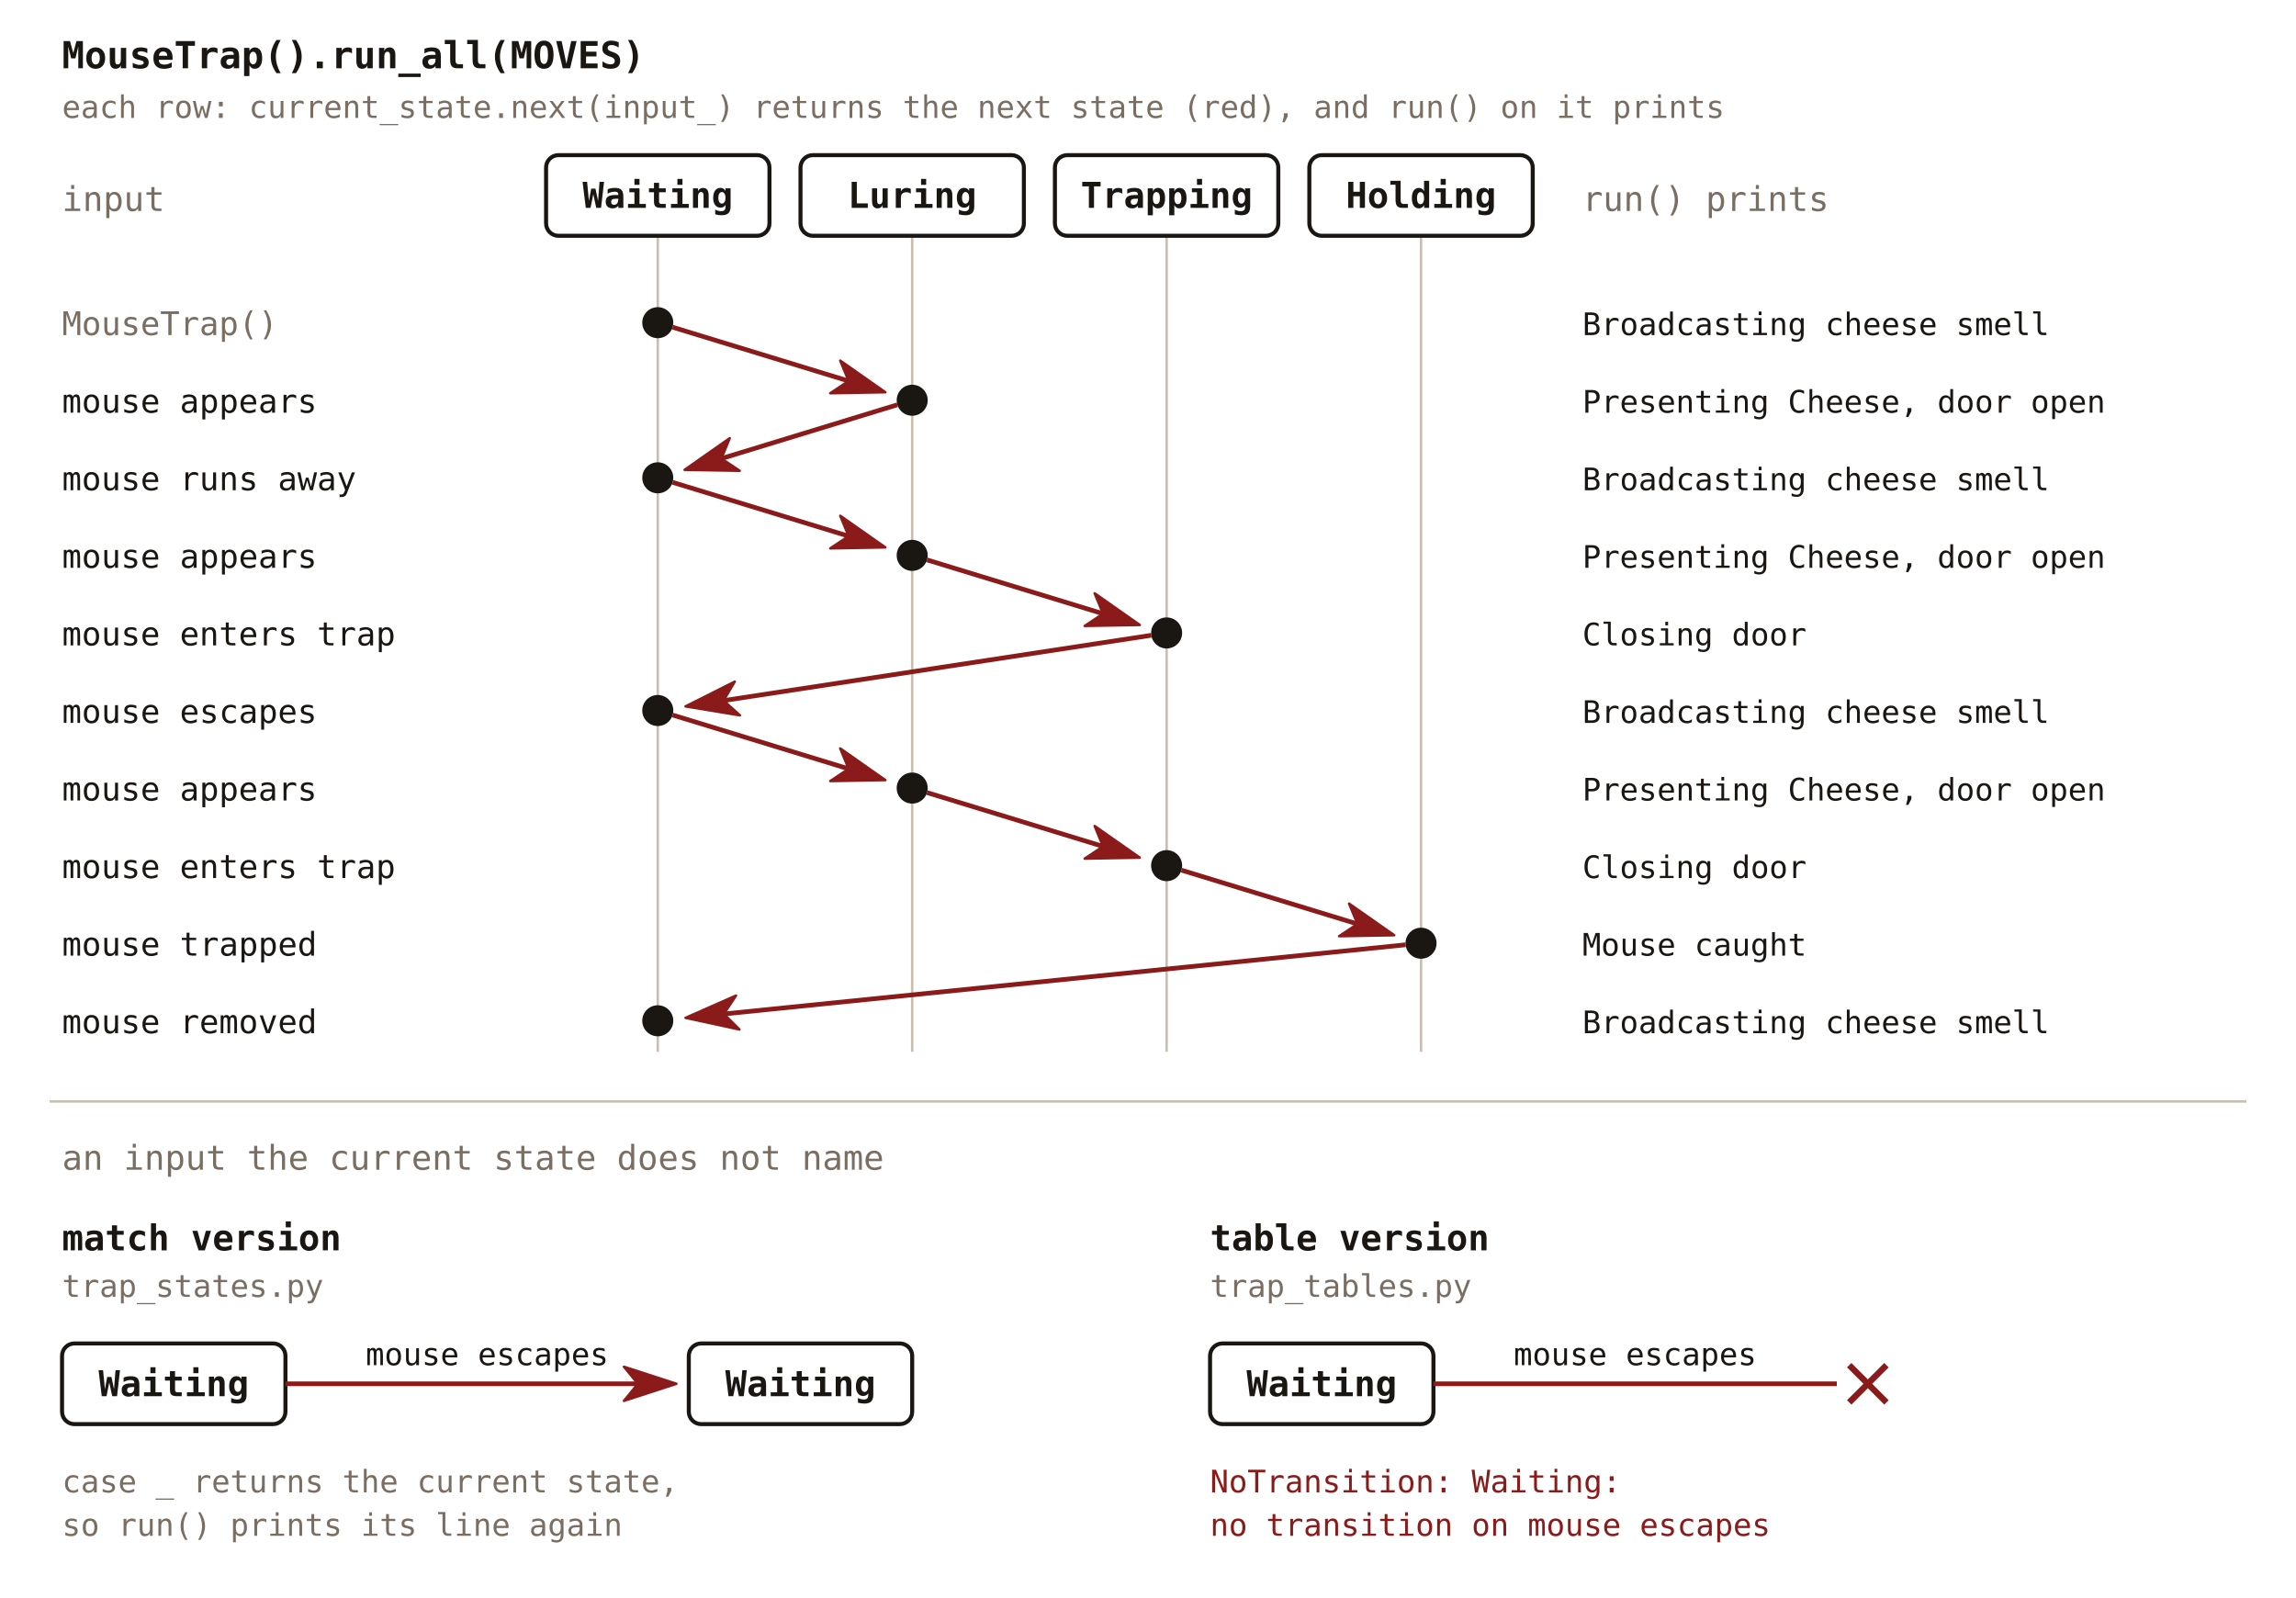
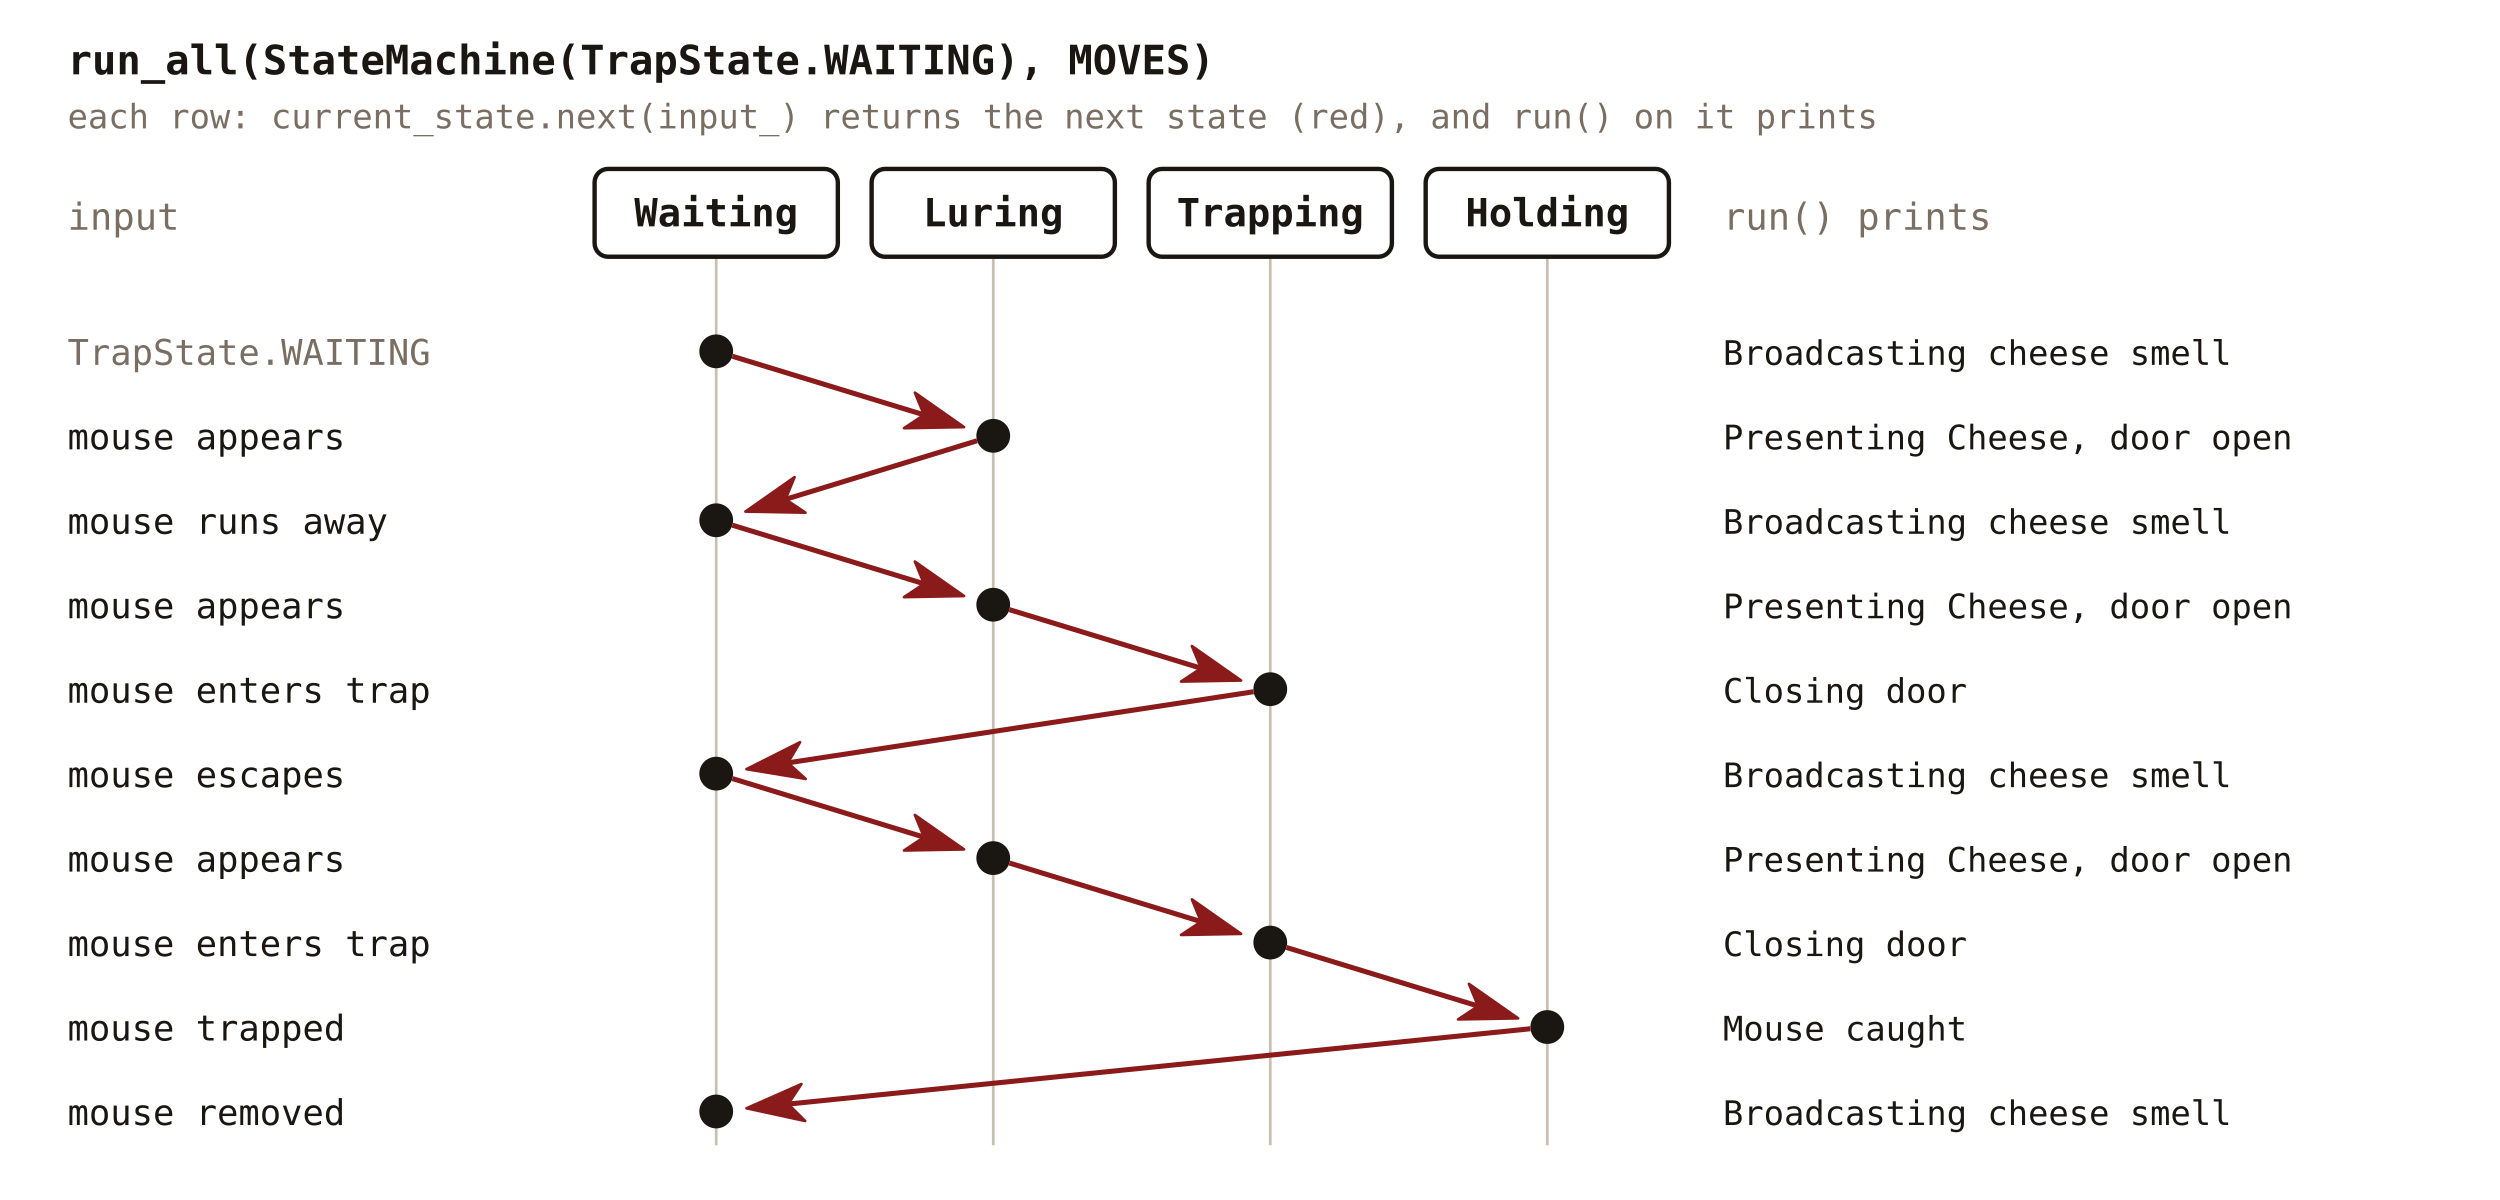
- <svg xmlns="http://www.w3.org/2000/svg" viewBox="0 0 740 515" font-family="'JetBrains Mono', Consolas, monospace">
+ <svg xmlns="http://www.w3.org/2000/svg" viewBox="0 0 740 355" font-family="'JetBrains Mono', Consolas, monospace">
  <defs>
    <marker id="ss-red" viewBox="0 0 18 12" refX="5" refY="6" markerWidth="18" markerHeight="12" orient="auto" markerUnits="userSpaceOnUse">
      <path d="M0.5,0.5 L17.4,6 L0.5,11.5 L5,6 Z" fill="#8b1a1a" stroke="#8b1a1a" stroke-width="0.8" stroke-linejoin="round" />
    </marker>
  </defs>
-   <text x="20" y="22" font-size="12" fill="#1a1612" font-weight="bold" text-anchor="start">MouseTrap().run_all(MOVES)</text>
+   <text x="20" y="22" font-size="12" fill="#1a1612" font-weight="bold" text-anchor="start">run_all(StateMachine(TrapState.WAITING), MOVES)</text>
  <text x="20" y="38" font-size="10" fill="#7a6e62" text-anchor="start">each row: current_state.next(input_) returns the next state (red), and run() on it prints</text>
  <text x="20" y="68" font-size="11" fill="#7a6e62" text-anchor="start">input</text>
  <text x="510" y="68" font-size="11" fill="#7a6e62" text-anchor="start">run() prints</text>
  <line x1="212" y1="76" x2="212" y2="339" stroke="#c8bfb0" stroke-width="0.8" />
  <rect x="176" y="50" width="72" height="26" fill="none" stroke="#1a1612" stroke-width="1.3" rx="4" />
  <text x="212" y="67" font-size="11.5" fill="#1a1612" font-weight="bold" text-anchor="middle">Waiting</text>
  <line x1="294" y1="76" x2="294" y2="339" stroke="#c8bfb0" stroke-width="0.8" />
  <rect x="258" y="50" width="72" height="26" fill="none" stroke="#1a1612" stroke-width="1.3" rx="4" />
  <text x="294" y="67" font-size="11.5" fill="#1a1612" font-weight="bold" text-anchor="middle">Luring</text>
  <line x1="376" y1="76" x2="376" y2="339" stroke="#c8bfb0" stroke-width="0.8" />
  <rect x="340" y="50" width="72" height="26" fill="none" stroke="#1a1612" stroke-width="1.3" rx="4" />
  <text x="376" y="67" font-size="11.5" fill="#1a1612" font-weight="bold" text-anchor="middle">Trapping</text>
  <line x1="458" y1="76" x2="458" y2="339" stroke="#c8bfb0" stroke-width="0.8" />
  <rect x="422" y="50" width="72" height="26" fill="none" stroke="#1a1612" stroke-width="1.3" rx="4" />
  <text x="458" y="67" font-size="11.5" fill="#1a1612" font-weight="bold" text-anchor="middle">Holding</text>
-   <text x="20" y="108" font-size="10.5" fill="#7a6e62" text-anchor="start">MouseTrap()</text>
+   <text x="20" y="108" font-size="10.5" fill="#7a6e62" text-anchor="start">TrapState.WAITING</text>
  <circle cx="212" cy="104" r="5" fill="#1a1612" />
  <text x="510" y="108" font-size="10" fill="#1a1612" text-anchor="start">Broadcasting cheese smell</text>
  <text x="20" y="133" font-size="10.5" fill="#1a1612" text-anchor="start">mouse appears</text>
  <line x1="216.783" y1="105.458" x2="273.5" y2="122.8" stroke="#8b1a1a" stroke-width="1.5" marker-end="url(#ss-red)" />
  <circle cx="294" cy="129" r="5" fill="#1a1612" />
  <text x="510" y="133" font-size="10" fill="#1a1612" text-anchor="start">Presenting Cheese, door open</text>
  <text x="20" y="158" font-size="10.5" fill="#1a1612" text-anchor="start">mouse runs away</text>
  <line x1="289.217" y1="130.458" x2="232.5" y2="147.8" stroke="#8b1a1a" stroke-width="1.5" marker-end="url(#ss-red)" />
  <circle cx="212" cy="154" r="5" fill="#1a1612" />
  <text x="510" y="158" font-size="10" fill="#1a1612" text-anchor="start">Broadcasting cheese smell</text>
  <text x="20" y="183" font-size="10.5" fill="#1a1612" text-anchor="start">mouse appears</text>
  <line x1="216.783" y1="155.458" x2="273.5" y2="172.8" stroke="#8b1a1a" stroke-width="1.5" marker-end="url(#ss-red)" />
  <circle cx="294" cy="179" r="5" fill="#1a1612" />
  <text x="510" y="183" font-size="10" fill="#1a1612" text-anchor="start">Presenting Cheese, door open</text>
  <text x="20" y="208" font-size="10.5" fill="#1a1612" text-anchor="start">mouse enters trap</text>
  <line x1="298.783" y1="180.458" x2="355.5" y2="197.8" stroke="#8b1a1a" stroke-width="1.5" marker-end="url(#ss-red)" />
  <circle cx="376" cy="204" r="5" fill="#1a1612" />
  <text x="510" y="208" font-size="10" fill="#1a1612" text-anchor="start">Closing door</text>
  <text x="20" y="233" font-size="10.5" fill="#1a1612" text-anchor="start">mouse escapes</text>
  <line x1="371.057" y1="204.753" x2="233.2" y2="225.8" stroke="#8b1a1a" stroke-width="1.5" marker-end="url(#ss-red)" />
  <circle cx="212" cy="229" r="5" fill="#1a1612" />
  <text x="510" y="233" font-size="10" fill="#1a1612" text-anchor="start">Broadcasting cheese smell</text>
  <text x="20" y="258" font-size="10.5" fill="#1a1612" text-anchor="start">mouse appears</text>
  <line x1="216.783" y1="230.458" x2="273.5" y2="247.8" stroke="#8b1a1a" stroke-width="1.5" marker-end="url(#ss-red)" />
  <circle cx="294" cy="254" r="5" fill="#1a1612" />
  <text x="510" y="258" font-size="10" fill="#1a1612" text-anchor="start">Presenting Cheese, door open</text>
  <text x="20" y="283" font-size="10.5" fill="#1a1612" text-anchor="start">mouse enters trap</text>
  <line x1="298.783" y1="255.458" x2="355.5" y2="272.8" stroke="#8b1a1a" stroke-width="1.5" marker-end="url(#ss-red)" />
  <circle cx="376" cy="279" r="5" fill="#1a1612" />
  <text x="510" y="283" font-size="10" fill="#1a1612" text-anchor="start">Closing door</text>
  <text x="20" y="308" font-size="10.5" fill="#1a1612" text-anchor="start">mouse trapped</text>
  <line x1="380.783" y1="280.458" x2="437.5" y2="297.8" stroke="#8b1a1a" stroke-width="1.5" marker-end="url(#ss-red)" />
  <circle cx="458" cy="304" r="5" fill="#1a1612" />
  <text x="510" y="308" font-size="10" fill="#1a1612" text-anchor="start">Mouse caught</text>
  <text x="20" y="333" font-size="10.5" fill="#1a1612" text-anchor="start">mouse removed</text>
  <line x1="453.026" y1="304.506" x2="233.3" y2="326.8" stroke="#8b1a1a" stroke-width="1.5" marker-end="url(#ss-red)" />
  <circle cx="212" cy="329" r="5" fill="#1a1612" />
  <text x="510" y="333" font-size="10" fill="#1a1612" text-anchor="start">Broadcasting cheese smell</text>
-   <line x1="16" y1="355" x2="724" y2="355" stroke="#c8bfb0" stroke-width="0.8" />
-   <text x="20" y="377" font-size="11" fill="#7a6e62" text-anchor="start">an input the current state does not name</text>
-   <text x="20" y="403" font-size="11.5" fill="#1a1612" font-weight="bold" text-anchor="start">match version</text>
-   <text x="20" y="418" font-size="10" fill="#7a6e62" text-anchor="start">trap_states.py</text>
-   <rect x="20" y="433" width="72" height="26" fill="none" stroke="#1a1612" stroke-width="1.3" rx="4" />
-   <text x="56" y="450" font-size="11.5" fill="#1a1612" font-weight="bold" text-anchor="middle">Waiting</text>
-   <text x="157" y="440" font-size="10" fill="#1a1612" text-anchor="middle">mouse escapes</text>
-   <line x1="92" y1="446" x2="205.6" y2="446.0" stroke="#8b1a1a" stroke-width="1.5" marker-end="url(#ss-red)" />
-   <rect x="222" y="433" width="72" height="26" fill="none" stroke="#1a1612" stroke-width="1.3" rx="4" />
-   <text x="258" y="450" font-size="11.5" fill="#1a1612" font-weight="bold" text-anchor="middle">Waiting</text>
-   <text x="20" y="481" font-size="10" fill="#7a6e62" text-anchor="start">case _ returns the current state,</text>
-   <text x="20" y="495" font-size="10" fill="#7a6e62" text-anchor="start">so run() prints its line again</text>
-   <text x="390" y="403" font-size="11.5" fill="#1a1612" font-weight="bold" text-anchor="start">table version</text>
-   <text x="390" y="418" font-size="10" fill="#7a6e62" text-anchor="start">trap_tables.py</text>
-   <rect x="390" y="433" width="72" height="26" fill="none" stroke="#1a1612" stroke-width="1.3" rx="4" />
-   <text x="426" y="450" font-size="11.5" fill="#1a1612" font-weight="bold" text-anchor="middle">Waiting</text>
-   <text x="527" y="440" font-size="10" fill="#1a1612" text-anchor="middle">mouse escapes</text>
-   <line x1="462" y1="446" x2="592" y2="446" stroke="#8b1a1a" stroke-width="1.5" />
-   <path d="M596,440 L608,452 M596,452 L608,440" stroke="#8b1a1a" stroke-width="2" fill="none" />
-   <text x="390" y="481" font-size="10" fill="#8b1a1a" text-anchor="start">NoTransition: Waiting:</text>
-   <text x="390" y="495" font-size="10" fill="#8b1a1a" text-anchor="start">no transition on mouse escapes</text>
</svg>
